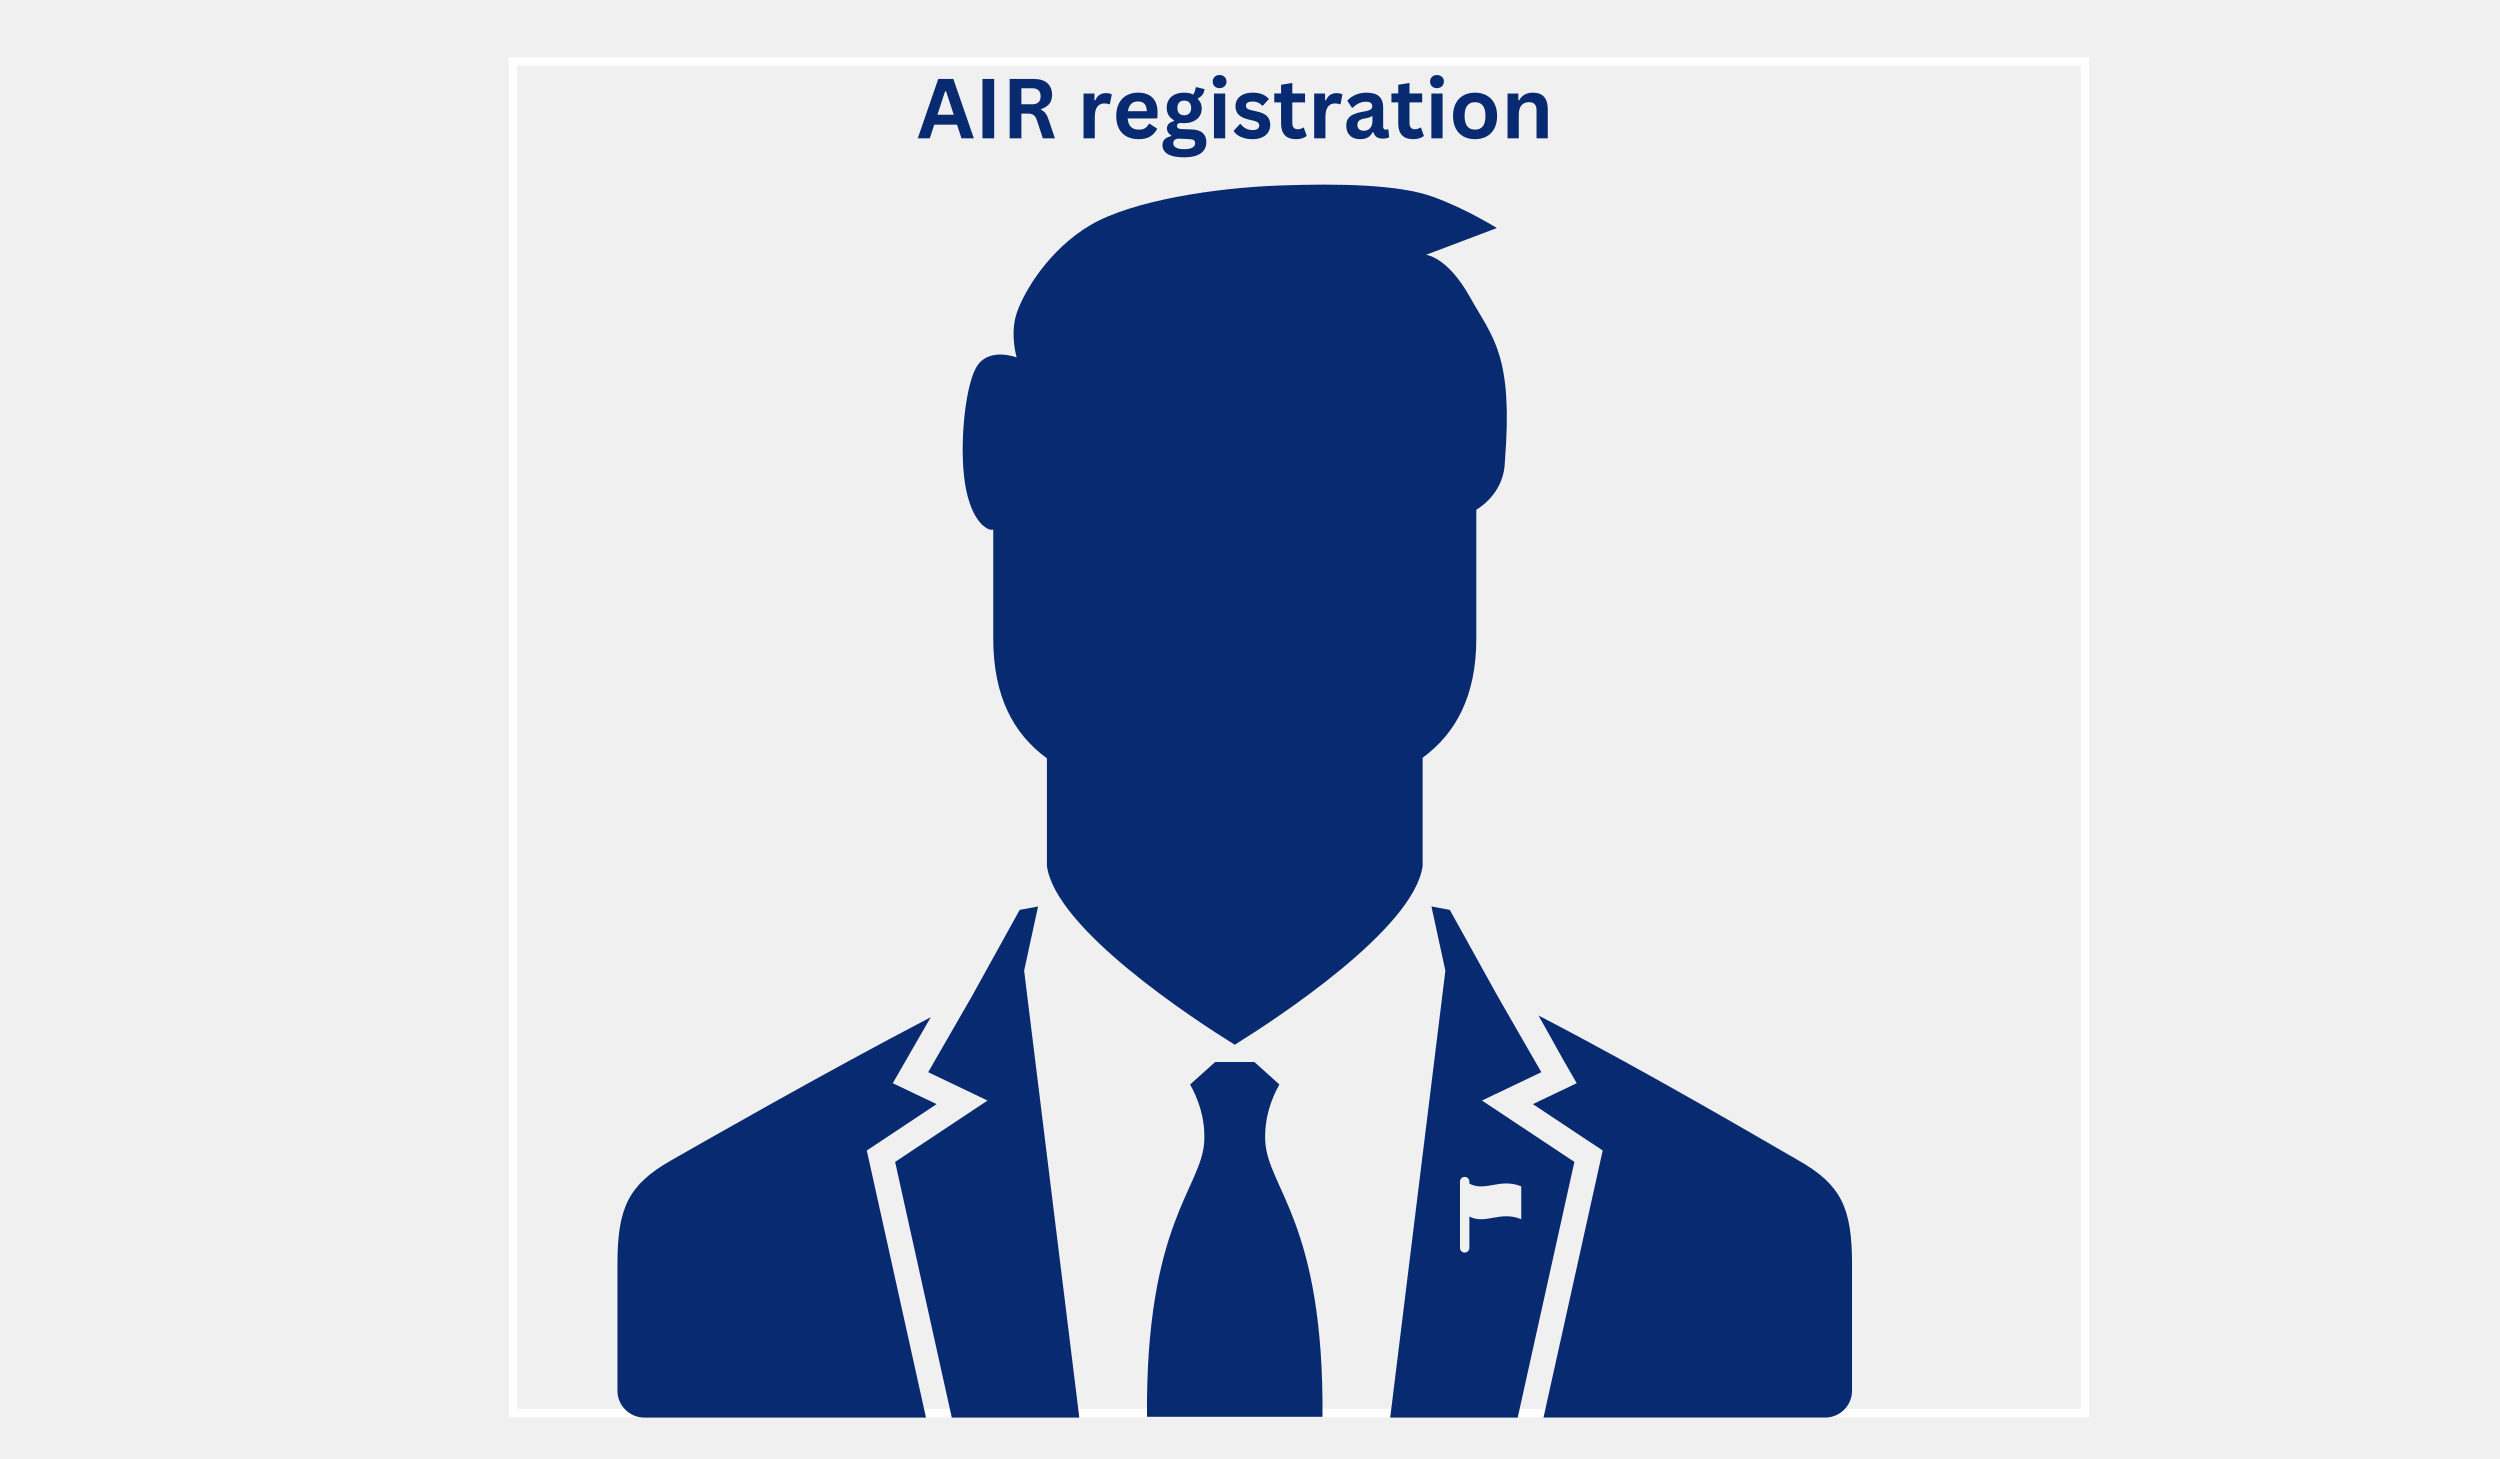
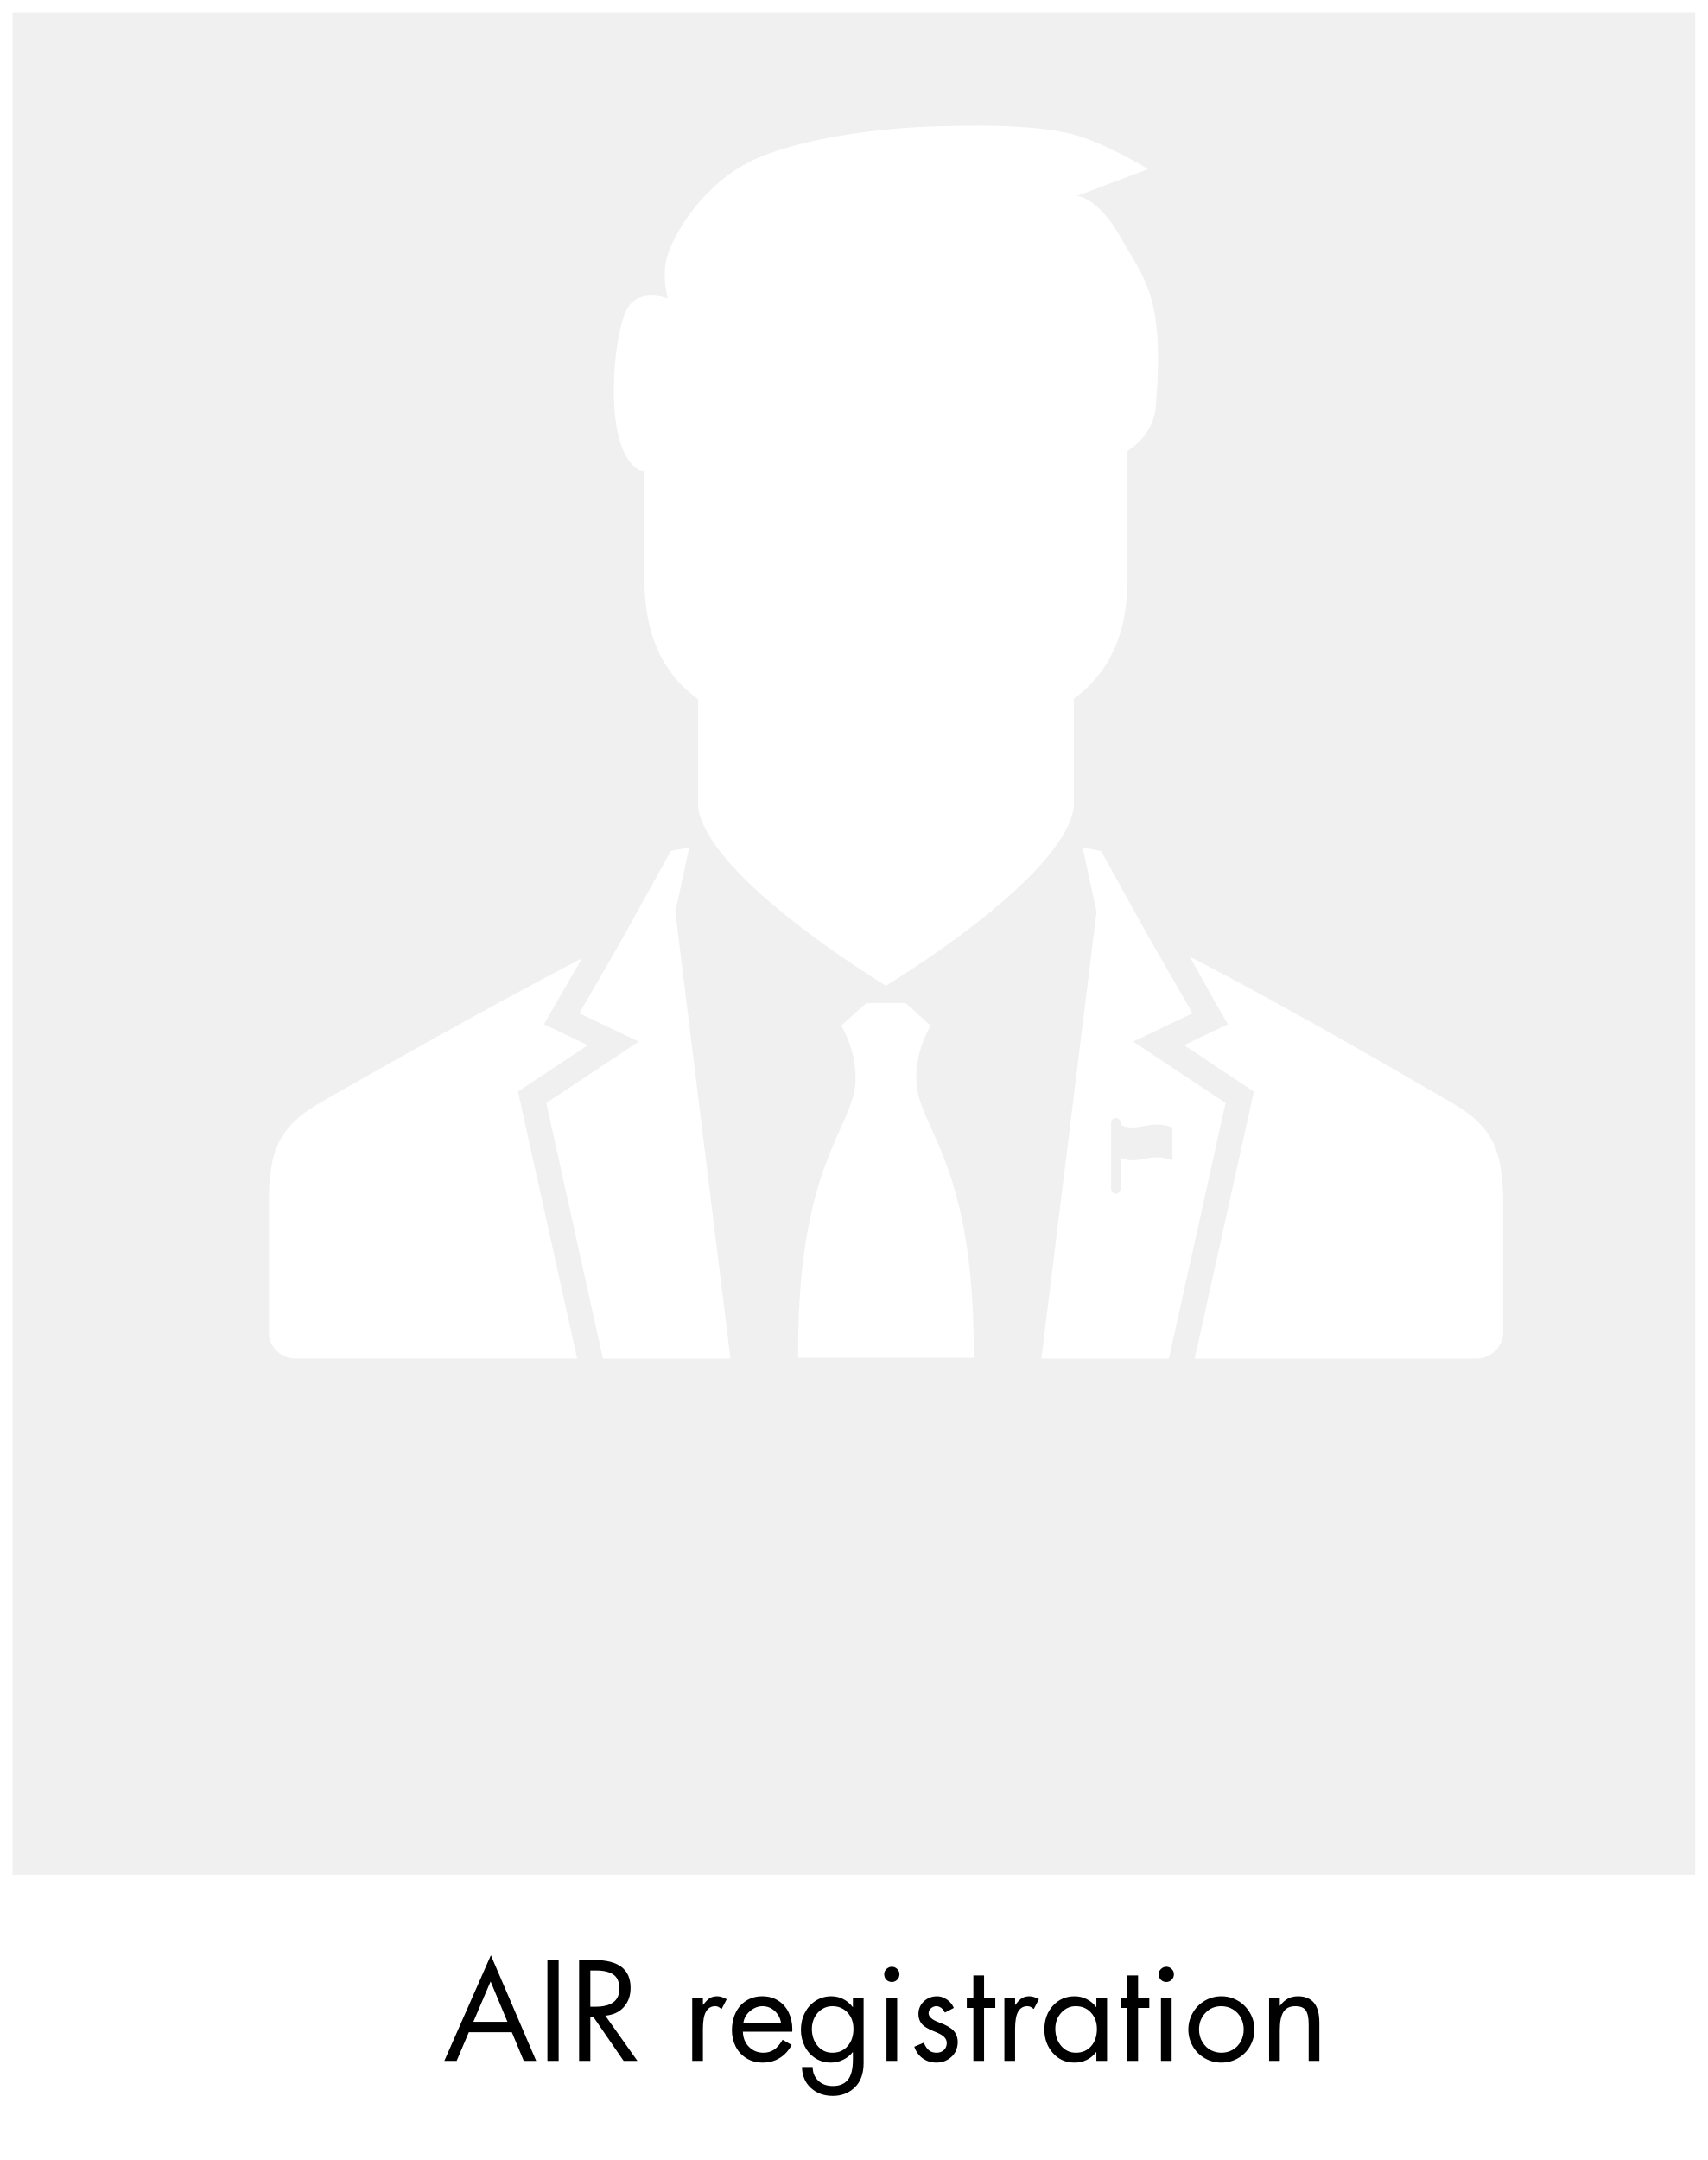
- <svg xmlns="http://www.w3.org/2000/svg" width="1200" zoomAndPan="magnify" viewBox="0 0 900 525" height="700" preserveAspectRatio="xMidYMid meet" version="1.0">
+ <svg xmlns="http://www.w3.org/2000/svg" width="3400" zoomAndPan="magnify" viewBox="0 0 2550 3225" height="4300" preserveAspectRatio="xMidYMid meet" version="1.0">
  <defs>
    <g />
-     <clipPath id="aa4707b4af">
-       <path d="M 183.16 20.602 L 752.078 20.602 L 752.078 510.168 L 183.16 510.168 Z M 183.16 20.602 " clip-rule="nonzero" />
+     <clipPath id="8175b4ad1f">
+       <path d="M 0 2799.246 L 2550 2799.246 L 2550 3225 L 0 3225 Z M 0 2799.246 " clip-rule="nonzero" />
    </clipPath>
-     <clipPath id="410ab54ff0">
-       <path d="M 222.402 366 L 338 366 L 338 510.277 L 222.402 510.277 Z M 222.402 366 " clip-rule="nonzero" />
+     <clipPath id="c8d190d023">
+       <path d="M 401.613 1430 L 878 1430 L 878 2028.363 L 401.613 2028.363 Z M 401.613 1430 " clip-rule="nonzero" />
    </clipPath>
-     <clipPath id="ecf783e5c0">
-       <path d="M 322 326 L 389 326 L 389 510.277 L 322 510.277 Z M 322 326 " clip-rule="nonzero" />
+     <clipPath id="223d07b3cf">
+       <path d="M 815 1265 L 1091 1265 L 1091 2028.363 L 815 2028.363 Z M 815 1265 " clip-rule="nonzero" />
    </clipPath>
-     <clipPath id="d984781230">
-       <path d="M 551 365 L 667 365 L 667 510.277 L 551 510.277 Z M 551 365 " clip-rule="nonzero" />
+     <clipPath id="08999f843f">
+       <path d="M 1768 1428 L 2245 1428 L 2245 2028.363 L 1768 2028.363 Z M 1768 1428 " clip-rule="nonzero" />
    </clipPath>
-     <clipPath id="17c1cc0484">
-       <path d="M 412 382 L 477 382 L 477 510.277 L 412 510.277 Z M 412 382 " clip-rule="nonzero" />
-     </clipPath>
-     <clipPath id="7c15a10ef1">
-       <path d="M 500 326 L 567 326 L 567 510.277 L 500 510.277 Z M 500 326 " clip-rule="nonzero" />
+     <clipPath id="764e95783e">
+       <path d="M 1554 1265 L 1830 1265 L 1830 2028.363 L 1554 2028.363 Z M 1554 1265 " clip-rule="nonzero" />
    </clipPath>
  </defs>
-   <g clip-path="url(#aa4707b4af)">
-     <path stroke-linecap="butt" transform="matrix(0.748097, 0, 0, 0.748556, 183.1621, 20.60213)" fill="none" stroke-linejoin="miter" d="M -0.003 -0.001 L 760.484 -0.001 L 760.484 654.013 L -0.003 654.013 L -0.003 -0.001 " stroke="#ffffff" stroke-width="8" stroke-opacity="1" stroke-miterlimit="4" />
+   <path stroke-linecap="butt" transform="matrix(0.75, 0, 0, 0.75, 0.000116248, 0.00046875)" fill="none" stroke-linejoin="miter" d="M -0 -0.001 L 3400 -0.001 L 3400 4299.999 L -0 4299.999 L -0 -0.001 " stroke="#ffffff" stroke-width="50" stroke-opacity="1" stroke-miterlimit="4" />
+   <g clip-path="url(#8175b4ad1f)">
+     <path fill="#ffffff" d="M -90 2799.246 L 2602.266 2799.246 L 2602.266 3224.988 L -90 3224.988 Z M -90 2799.246 " fill-opacity="1" fill-rule="nonzero" />
  </g>
-   <g fill="#082a71" fill-opacity="1">
-     <g transform="translate(330.0697, 49.79494)">
+   <g fill="#000000" fill-opacity="1">
+     <g transform="translate(662.2795, 3077.001)">
      <g>
-         <path d="M 20.516 0 L 16.062 0 L 14.453 -4.922 L 6.266 -4.922 L 4.656 0 L 0.328 0 L 7.703 -21.375 L 13.125 -21.375 Z M 10.156 -16.906 L 7.406 -8.484 L 13.281 -8.484 L 10.531 -16.906 Z M 10.156 -16.906 " />
-       </g>
-     </g>
-     <g transform="translate(350.9041, 49.79494)">
-       <g>
-         <path d="M 7 0 L 2.781 0 L 2.781 -21.375 L 7 -21.375 Z M 7 0 " />
-       </g>
-     </g>
-     <g transform="translate(360.6999, 49.79494)">
-       <g>
-         <path d="M 2.781 0 L 2.781 -21.375 L 11.359 -21.375 C 13.566 -21.375 15.234 -20.863 16.359 -19.844 C 17.484 -18.82 18.047 -17.414 18.047 -15.625 C 18.047 -14.332 17.719 -13.27 17.062 -12.438 C 16.406 -11.613 15.426 -10.984 14.125 -10.547 L 14.125 -10.234 C 14.789 -9.941 15.332 -9.504 15.75 -8.922 C 16.164 -8.348 16.555 -7.5 16.922 -6.375 L 19.062 0 L 14.719 0 L 12.625 -6.391 C 12.414 -7.035 12.176 -7.535 11.906 -7.891 C 11.633 -8.242 11.289 -8.5 10.875 -8.656 C 10.469 -8.82 9.93 -8.906 9.266 -8.906 L 7 -8.906 L 7 0 Z M 10.844 -12.25 C 12.895 -12.25 13.922 -13.203 13.922 -15.109 C 13.922 -17.055 12.895 -18.031 10.844 -18.031 L 7 -18.031 L 7 -12.25 Z M 10.844 -12.25 " />
-       </g>
-     </g>
-     <g transform="translate(380.6862, 49.79494)">
-       <g />
-     </g>
-     <g transform="translate(387.7479, 49.79494)">
-       <g>
-         <path d="M 2.328 0 L 2.328 -16.125 L 6.25 -16.125 L 6.25 -13.719 L 6.562 -13.672 C 6.945 -14.566 7.457 -15.223 8.094 -15.641 C 8.727 -16.055 9.5 -16.266 10.406 -16.266 C 11.32 -16.266 12.02 -16.109 12.5 -15.797 L 11.812 -12.312 L 11.5 -12.25 C 11.238 -12.352 10.984 -12.43 10.734 -12.484 C 10.492 -12.535 10.203 -12.562 9.859 -12.562 C 8.723 -12.562 7.859 -12.16 7.266 -11.359 C 6.672 -10.566 6.375 -9.297 6.375 -7.547 L 6.375 0 Z M 2.328 0 " />
-       </g>
-     </g>
-     <g transform="translate(400.3948, 49.79494)">
-       <g>
-         <path d="M 15.938 -7.141 L 5.562 -7.141 C 5.688 -5.742 6.086 -4.723 6.766 -4.078 C 7.453 -3.441 8.383 -3.125 9.562 -3.125 C 10.488 -3.125 11.238 -3.297 11.812 -3.641 C 12.383 -3.992 12.848 -4.52 13.203 -5.219 L 13.5 -5.219 L 16.203 -3.5 C 15.672 -2.363 14.875 -1.441 13.812 -0.734 C 12.75 -0.035 11.332 0.312 9.562 0.312 C 7.895 0.312 6.453 -0.004 5.234 -0.641 C 4.023 -1.273 3.094 -2.219 2.438 -3.469 C 1.781 -4.719 1.453 -6.242 1.453 -8.047 C 1.453 -9.879 1.797 -11.426 2.484 -12.688 C 3.172 -13.945 4.102 -14.883 5.281 -15.5 C 6.469 -16.125 7.797 -16.438 9.266 -16.438 C 11.547 -16.438 13.289 -15.832 14.5 -14.625 C 15.719 -13.414 16.328 -11.641 16.328 -9.297 C 16.328 -8.453 16.297 -7.797 16.234 -7.328 Z M 12.453 -9.766 C 12.41 -10.992 12.125 -11.883 11.594 -12.438 C 11.062 -13 10.285 -13.281 9.266 -13.281 C 7.223 -13.281 6.02 -12.109 5.656 -9.766 Z M 12.453 -9.766 " />
-       </g>
-     </g>
-     <g transform="translate(417.9248, 49.79494)">
-       <g>
-         <path d="M 8.359 6.844 C 5.703 6.844 3.738 6.453 2.469 5.672 C 1.195 4.891 0.562 3.801 0.562 2.406 C 0.562 1.562 0.832 0.867 1.375 0.328 C 1.914 -0.211 2.695 -0.578 3.719 -0.766 L 3.719 -1.062 C 3.164 -1.395 2.77 -1.766 2.531 -2.172 C 2.289 -2.578 2.172 -3.047 2.172 -3.578 C 2.172 -4.879 3.016 -5.754 4.703 -6.203 L 4.703 -6.5 C 3.836 -7 3.188 -7.613 2.75 -8.344 C 2.312 -9.082 2.094 -9.973 2.094 -11.016 C 2.094 -12.086 2.336 -13.031 2.828 -13.844 C 3.316 -14.664 4.035 -15.301 4.984 -15.75 C 5.941 -16.207 7.082 -16.438 8.406 -16.438 C 9.75 -16.438 10.82 -16.203 11.625 -15.734 C 12.113 -16.453 12.398 -17.285 12.484 -18.234 L 12.797 -18.422 L 15.703 -17.703 C 15.609 -16.93 15.379 -16.285 15.016 -15.766 C 14.66 -15.242 14.102 -14.781 13.344 -14.375 L 13.344 -14.047 C 14.25 -13.242 14.703 -12.129 14.703 -10.703 C 14.703 -9.703 14.453 -8.805 13.953 -8.016 C 13.461 -7.234 12.738 -6.613 11.781 -6.156 C 10.832 -5.695 9.707 -5.469 8.406 -5.469 L 7.797 -5.484 C 7.398 -5.504 7.125 -5.516 6.969 -5.516 C 6.602 -5.516 6.312 -5.41 6.094 -5.203 C 5.883 -5.004 5.781 -4.75 5.781 -4.438 C 5.781 -4.102 5.914 -3.836 6.188 -3.641 C 6.469 -3.453 6.867 -3.348 7.391 -3.328 L 11 -3.203 C 14.57 -3.098 16.359 -1.562 16.359 1.406 C 16.359 2.445 16.094 3.375 15.562 4.188 C 15.031 5 14.172 5.645 12.984 6.125 C 11.797 6.602 10.254 6.844 8.359 6.844 Z M 8.406 -8.297 C 9.188 -8.297 9.797 -8.523 10.234 -8.984 C 10.672 -9.441 10.891 -10.098 10.891 -10.953 C 10.891 -11.797 10.672 -12.441 10.234 -12.891 C 9.797 -13.348 9.188 -13.578 8.406 -13.578 C 7.613 -13.578 7.004 -13.348 6.578 -12.891 C 6.148 -12.441 5.938 -11.797 5.938 -10.953 C 5.938 -10.086 6.148 -9.426 6.578 -8.969 C 7.004 -8.52 7.613 -8.297 8.406 -8.297 Z M 8.359 3.906 C 9.742 3.906 10.75 3.707 11.375 3.312 C 12.008 2.926 12.328 2.422 12.328 1.797 C 12.328 1.285 12.164 0.91 11.844 0.672 C 11.52 0.441 11.008 0.316 10.312 0.297 L 7.125 0.141 C 7.008 0.141 6.906 0.133 6.812 0.125 C 6.727 0.113 6.641 0.109 6.547 0.109 C 5.867 0.109 5.348 0.254 4.984 0.547 C 4.629 0.848 4.453 1.254 4.453 1.766 C 4.453 2.453 4.781 2.977 5.438 3.344 C 6.094 3.719 7.066 3.906 8.359 3.906 Z M 8.359 3.906 " />
-       </g>
-     </g>
-     <g transform="translate(434.6947, 49.79494)">
-       <g>
-         <path d="M 4.344 -18.047 C 3.613 -18.047 3.02 -18.27 2.562 -18.719 C 2.102 -19.164 1.875 -19.738 1.875 -20.438 C 1.875 -21.125 2.102 -21.688 2.562 -22.125 C 3.02 -22.57 3.613 -22.797 4.344 -22.797 C 4.832 -22.797 5.266 -22.691 5.641 -22.484 C 6.023 -22.285 6.32 -22.008 6.531 -21.656 C 6.738 -21.301 6.844 -20.895 6.844 -20.438 C 6.844 -19.977 6.738 -19.566 6.531 -19.203 C 6.32 -18.848 6.023 -18.566 5.641 -18.359 C 5.266 -18.148 4.832 -18.047 4.344 -18.047 Z M 2.328 0 L 2.328 -16.125 L 6.375 -16.125 L 6.375 0 Z M 2.328 0 " />
-       </g>
-     </g>
-     <g transform="translate(443.3793, 49.79494)">
-       <g>
-         <path d="M 7.547 0.312 C 6.441 0.312 5.43 0.18 4.516 -0.078 C 3.598 -0.336 2.816 -0.691 2.172 -1.141 C 1.523 -1.598 1.047 -2.117 0.734 -2.703 L 2.984 -5.125 L 3.281 -5.125 C 3.82 -4.406 4.457 -3.863 5.188 -3.5 C 5.914 -3.145 6.711 -2.969 7.578 -2.969 C 8.359 -2.969 8.945 -3.109 9.344 -3.391 C 9.75 -3.672 9.953 -4.078 9.953 -4.609 C 9.953 -5.016 9.805 -5.352 9.516 -5.625 C 9.234 -5.906 8.77 -6.125 8.125 -6.281 L 6 -6.797 C 4.395 -7.18 3.223 -7.766 2.484 -8.547 C 1.754 -9.328 1.391 -10.32 1.391 -11.531 C 1.391 -12.539 1.645 -13.414 2.156 -14.156 C 2.664 -14.895 3.383 -15.457 4.312 -15.844 C 5.25 -16.238 6.336 -16.438 7.578 -16.438 C 9.023 -16.438 10.223 -16.223 11.172 -15.797 C 12.129 -15.379 12.879 -14.82 13.422 -14.125 L 11.25 -11.781 L 10.969 -11.781 C 10.52 -12.289 10.016 -12.66 9.453 -12.891 C 8.891 -13.129 8.266 -13.25 7.578 -13.25 C 5.973 -13.25 5.172 -12.75 5.172 -11.75 C 5.172 -11.332 5.316 -10.988 5.609 -10.719 C 5.91 -10.457 6.438 -10.25 7.188 -10.094 L 9.188 -9.641 C 10.82 -9.297 12.016 -8.734 12.766 -7.953 C 13.523 -7.18 13.906 -6.145 13.906 -4.844 C 13.906 -3.812 13.648 -2.906 13.141 -2.125 C 12.629 -1.352 11.895 -0.754 10.938 -0.328 C 9.988 0.098 8.859 0.312 7.547 0.312 Z M 7.547 0.312 " />
-       </g>
-     </g>
-     <g transform="translate(458.2484, 49.79494)">
-       <g>
-         <path d="M 11.125 -3.844 L 12.172 -0.844 C 11.734 -0.488 11.18 -0.207 10.516 0 C 9.859 0.207 9.113 0.312 8.281 0.312 C 6.531 0.312 5.203 -0.16 4.297 -1.109 C 3.391 -2.066 2.938 -3.453 2.938 -5.266 L 2.938 -12.922 L 0.484 -12.922 L 0.484 -16.141 L 2.938 -16.141 L 2.938 -19.281 L 6.984 -19.938 L 6.984 -16.141 L 11.562 -16.141 L 11.562 -12.922 L 6.984 -12.922 L 6.984 -5.562 C 6.984 -4.758 7.148 -4.176 7.484 -3.812 C 7.816 -3.445 8.301 -3.266 8.938 -3.266 C 9.656 -3.266 10.281 -3.457 10.812 -3.844 Z M 11.125 -3.844 " />
-       </g>
-     </g>
-     <g transform="translate(470.7783, 49.79494)">
-       <g>
-         <path d="M 2.328 0 L 2.328 -16.125 L 6.25 -16.125 L 6.25 -13.719 L 6.562 -13.672 C 6.945 -14.566 7.457 -15.223 8.094 -15.641 C 8.727 -16.055 9.5 -16.266 10.406 -16.266 C 11.32 -16.266 12.02 -16.109 12.5 -15.797 L 11.812 -12.312 L 11.5 -12.25 C 11.238 -12.352 10.984 -12.43 10.734 -12.484 C 10.492 -12.535 10.203 -12.562 9.859 -12.562 C 8.723 -12.562 7.859 -12.16 7.266 -11.359 C 6.672 -10.566 6.375 -9.297 6.375 -7.547 L 6.375 0 Z M 2.328 0 " />
-       </g>
-     </g>
-     <g transform="translate(483.4251, 49.79494)">
-       <g>
-         <path d="M 6.281 0.312 C 5.25 0.312 4.352 0.125 3.594 -0.25 C 2.832 -0.633 2.25 -1.195 1.844 -1.938 C 1.438 -2.676 1.234 -3.562 1.234 -4.594 C 1.234 -5.539 1.438 -6.336 1.844 -6.984 C 2.25 -7.641 2.879 -8.172 3.734 -8.578 C 4.598 -8.992 5.723 -9.316 7.109 -9.547 C 8.066 -9.703 8.797 -9.867 9.297 -10.047 C 9.805 -10.234 10.145 -10.441 10.312 -10.672 C 10.488 -10.91 10.578 -11.211 10.578 -11.578 C 10.578 -12.098 10.395 -12.492 10.031 -12.766 C 9.676 -13.035 9.082 -13.172 8.25 -13.172 C 7.352 -13.172 6.5 -12.969 5.688 -12.562 C 4.875 -12.164 4.172 -11.645 3.578 -11 L 3.281 -11 L 1.594 -13.547 C 2.414 -14.453 3.414 -15.16 4.594 -15.672 C 5.77 -16.18 7.055 -16.438 8.453 -16.438 C 10.586 -16.438 12.129 -15.984 13.078 -15.078 C 14.035 -14.172 14.516 -12.883 14.516 -11.219 L 14.516 -4.203 C 14.516 -3.484 14.832 -3.125 15.469 -3.125 C 15.707 -3.125 15.945 -3.172 16.188 -3.266 L 16.391 -3.203 L 16.672 -0.375 C 16.453 -0.227 16.141 -0.109 15.734 -0.016 C 15.336 0.066 14.898 0.109 14.422 0.109 C 13.461 0.109 12.711 -0.07 12.172 -0.438 C 11.629 -0.812 11.238 -1.391 11 -2.172 L 10.703 -2.203 C 9.91 -0.523 8.438 0.312 6.281 0.312 Z M 7.578 -2.719 C 8.504 -2.719 9.25 -3.031 9.812 -3.656 C 10.375 -4.289 10.656 -5.164 10.656 -6.281 L 10.656 -7.922 L 10.375 -7.984 C 10.133 -7.785 9.816 -7.617 9.422 -7.484 C 9.023 -7.359 8.457 -7.234 7.719 -7.109 C 6.844 -6.961 6.211 -6.707 5.828 -6.344 C 5.441 -5.988 5.25 -5.488 5.25 -4.844 C 5.25 -4.145 5.453 -3.613 5.859 -3.25 C 6.266 -2.895 6.836 -2.719 7.578 -2.719 Z M 7.578 -2.719 " />
-       </g>
-     </g>
-     <g transform="translate(500.4288, 49.79494)">
-       <g>
-         <path d="M 11.125 -3.844 L 12.172 -0.844 C 11.734 -0.488 11.18 -0.207 10.516 0 C 9.859 0.207 9.113 0.312 8.281 0.312 C 6.531 0.312 5.203 -0.16 4.297 -1.109 C 3.391 -2.066 2.938 -3.453 2.938 -5.266 L 2.938 -12.922 L 0.484 -12.922 L 0.484 -16.141 L 2.938 -16.141 L 2.938 -19.281 L 6.984 -19.938 L 6.984 -16.141 L 11.562 -16.141 L 11.562 -12.922 L 6.984 -12.922 L 6.984 -5.562 C 6.984 -4.758 7.148 -4.176 7.484 -3.812 C 7.816 -3.445 8.301 -3.266 8.938 -3.266 C 9.656 -3.266 10.281 -3.457 10.812 -3.844 Z M 11.125 -3.844 " />
-       </g>
-     </g>
-     <g transform="translate(512.9587, 49.79494)">
-       <g>
-         <path d="M 4.344 -18.047 C 3.613 -18.047 3.02 -18.27 2.562 -18.719 C 2.102 -19.164 1.875 -19.738 1.875 -20.438 C 1.875 -21.125 2.102 -21.688 2.562 -22.125 C 3.02 -22.57 3.613 -22.797 4.344 -22.797 C 4.832 -22.797 5.266 -22.691 5.641 -22.484 C 6.023 -22.285 6.32 -22.008 6.531 -21.656 C 6.738 -21.301 6.844 -20.895 6.844 -20.438 C 6.844 -19.977 6.738 -19.566 6.531 -19.203 C 6.32 -18.848 6.023 -18.566 5.641 -18.359 C 5.266 -18.148 4.832 -18.047 4.344 -18.047 Z M 2.328 0 L 2.328 -16.125 L 6.375 -16.125 L 6.375 0 Z M 2.328 0 " />
-       </g>
-     </g>
-     <g transform="translate(521.6433, 49.79494)">
-       <g>
-         <path d="M 9.375 0.312 C 7.789 0.312 6.398 -0.008 5.203 -0.656 C 4.016 -1.312 3.094 -2.266 2.438 -3.516 C 1.781 -4.766 1.453 -6.273 1.453 -8.047 C 1.453 -9.828 1.781 -11.344 2.438 -12.594 C 3.094 -13.852 4.016 -14.805 5.203 -15.453 C 6.398 -16.109 7.789 -16.438 9.375 -16.438 C 10.945 -16.438 12.328 -16.109 13.516 -15.453 C 14.711 -14.805 15.645 -13.852 16.312 -12.594 C 16.977 -11.344 17.312 -9.828 17.312 -8.047 C 17.312 -6.273 16.977 -4.766 16.312 -3.516 C 15.645 -2.266 14.711 -1.312 13.516 -0.656 C 12.328 -0.008 10.945 0.312 9.375 0.312 Z M 9.375 -3.125 C 11.875 -3.125 13.125 -4.766 13.125 -8.047 C 13.125 -9.754 12.801 -11.004 12.156 -11.797 C 11.52 -12.598 10.594 -13 9.375 -13 C 6.863 -13 5.609 -11.348 5.609 -8.047 C 5.609 -4.766 6.863 -3.125 9.375 -3.125 Z M 9.375 -3.125 " />
-       </g>
-     </g>
-     <g transform="translate(540.3869, 49.79494)">
-       <g>
-         <path d="M 2.328 0 L 2.328 -16.125 L 6.219 -16.125 L 6.219 -13.75 L 6.516 -13.688 C 7.523 -15.52 9.156 -16.438 11.406 -16.438 C 13.258 -16.438 14.625 -15.926 15.5 -14.906 C 16.375 -13.895 16.812 -12.422 16.812 -10.484 L 16.812 0 L 12.766 0 L 12.766 -9.984 C 12.766 -11.055 12.547 -11.828 12.109 -12.297 C 11.68 -12.773 11 -13.016 10.062 -13.016 C 8.895 -13.016 7.988 -12.641 7.344 -11.891 C 6.695 -11.141 6.375 -9.957 6.375 -8.344 L 6.375 0 Z M 2.328 0 " />
+         <path d="M 70.672 -157.703 L 138.344 0 L 119.781 0 L 102.016 -42.719 L 37.734 -42.719 L 19.562 0 L 1.203 0 Z M 44.516 -58.297 L 95.422 -58.297 L 70.266 -118.578 Z M 27.156 -150.516 Z M 27.156 -150.516 " />
      </g>
    </g>
  </g>
-   <g clip-path="url(#410ab54ff0)">
-     <path fill="#082a71" d="M 312.043 414.184 L 317.23 410.742 L 337.176 397.484 L 330.234 394.176 L 321.402 389.961 L 326.277 381.473 L 335.082 366.184 C 295.66 386.754 250.496 412.676 241.613 417.734 C 226.141 426.527 222.281 434.887 222.281 455.234 L 222.281 500.664 C 222.281 505.988 226.637 510.328 231.945 510.328 L 333.355 510.328 L 313.391 420.258 Z M 312.043 414.184 " fill-opacity="1" fill-rule="nonzero" />
+   <g fill="#000000" fill-opacity="1">
+     <g transform="translate(801.8191, 3077.001)">
+       <g>
+         <path d="M 32.344 -150.516 L 32.344 0 L 15.578 0 L 15.578 -150.516 Z M 32.344 -150.516 " />
+       </g>
+     </g>
  </g>
-   <path fill="#082a71" d="M 444.508 376.109 C 459.129 367.023 509.047 334.484 512.145 311.746 L 512.145 272.781 C 524.195 263.969 531.473 250.406 531.473 229.832 L 531.473 183.523 C 534.105 181.91 541.477 176.516 541.754 166.258 C 544.812 127.773 537.453 121.77 529.234 107.039 C 521.016 92.301 513.367 91.734 513.367 91.734 L 538.871 82.098 C 538.871 82.098 527.559 75.016 515.637 70.766 C 503.707 66.516 482.766 65.945 460.094 66.801 C 437.43 67.652 407.676 72.188 392.656 80.969 C 377.641 89.754 368.57 105.051 366.023 112.699 C 363.477 120.352 366.004 128.684 366.004 128.684 C 366.004 128.684 355.539 124.602 351.293 132.531 C 347.039 140.469 345.062 163.699 347.895 176.734 C 350.723 189.773 356.566 190.715 356.566 190.715 L 357.566 190.688 L 357.566 229.832 C 357.566 250.617 364.82 264.223 376.891 272.984 L 376.891 311.746 C 379.977 334.484 429.883 367.023 444.508 376.109 Z M 444.508 376.109 " fill-opacity="1" fill-rule="nonzero" />
-   <g clip-path="url(#ecf783e5c0)">
-     <path fill="#082a71" d="M 373.703 326.324 L 367.082 327.562 L 349.941 358.555 L 334.148 385.988 L 355.508 396.195 L 322.242 418.289 L 342.641 510.328 L 388.547 510.328 L 368.688 349.445 Z M 373.703 326.324 " fill-opacity="1" fill-rule="nonzero" />
+   <g fill="#000000" fill-opacity="1">
+     <g transform="translate(849.5301, 3077.001)">
+       <g>
+         <path d="M 38.125 -150.516 C 74.062 -150.516 92.031 -136.676 92.031 -109 C 92.031 -97.414 88.664 -87.863 81.938 -80.344 C 75.219 -72.82 66.004 -68.531 54.297 -67.469 L 102.203 0 L 81.641 0 L 36.125 -66.078 L 31.938 -66.078 L 31.938 0 L 15.172 0 L 15.172 -150.516 Z M 31.938 -80.844 L 39.328 -80.844 C 51.172 -80.844 60.117 -83.035 66.172 -87.422 C 72.234 -91.816 75.266 -98.609 75.266 -107.797 C 75.266 -117.773 72.301 -124.797 66.375 -128.859 C 60.445 -132.922 51.895 -134.953 40.719 -134.953 L 31.938 -134.953 Z M 31.938 -80.844 " />
+       </g>
+     </g>
  </g>
-   <g clip-path="url(#d984781230)">
-     <path fill="#082a71" d="M 647.422 417.734 C 638.441 412.629 593.746 386.246 553.879 365.598 L 562.738 381.469 L 567.617 389.957 L 558.781 394.172 L 551.84 397.48 L 571.785 410.738 L 576.973 414.176 L 575.629 420.254 L 555.66 510.324 L 657.07 510.324 C 662.383 510.324 666.734 505.984 666.734 500.66 L 666.734 455.23 C 666.738 434.887 662.879 426.523 647.422 417.734 Z M 647.422 417.734 " fill-opacity="1" fill-rule="nonzero" />
+   <g fill="#000000" fill-opacity="1">
+     <g transform="translate(1019.213, 3077.001)">
+       <g>
+         <path d="M 58.297 -77.453 C 56.691 -78.648 55.191 -79.645 53.797 -80.438 C 52.398 -81.238 50.703 -81.641 48.703 -81.641 C 42.711 -81.641 38.156 -78.977 35.031 -73.656 C 31.906 -68.332 30.344 -59.75 30.344 -47.906 L 30.344 0 L 14.375 0 L 14.375 -93.828 L 30.344 -93.828 L 30.344 -83.641 L 30.75 -83.641 C 34.602 -88.828 38.023 -92.254 41.016 -93.922 C 44.016 -95.586 47.508 -96.422 51.5 -96.422 C 53.895 -96.422 56.32 -96.02 58.781 -95.219 C 61.25 -94.414 63.613 -93.352 65.875 -92.031 Z M 58.297 -77.453 " />
+       </g>
+     </g>
  </g>
-   <g clip-path="url(#17c1cc0484)">
-     <path fill="#082a71" d="M 460.578 390.414 L 451.562 382.309 L 437.461 382.309 L 428.438 390.414 C 431.242 395.398 433.918 402.418 433.535 410.75 C 432.754 427.645 412.355 440.004 412.918 510.047 L 476.098 510.047 C 476.664 440.008 456.27 427.645 455.488 410.75 C 455.098 402.418 457.773 395.398 460.578 390.414 Z M 460.578 390.414 " fill-opacity="1" fill-rule="nonzero" />
+   <g fill="#000000" fill-opacity="1">
+     <g transform="translate(1086.089, 3077.001)">
+       <g>
+         <path d="M 96.812 -43.516 L 23.156 -43.516 C 23.426 -34.203 26.488 -26.648 32.344 -20.859 C 38.195 -15.066 45.383 -12.172 53.906 -12.172 C 59.883 -12.172 65.172 -13.703 69.766 -16.766 C 74.359 -19.828 78.582 -24.754 82.438 -31.547 L 96.016 -23.75 C 91.492 -15.363 85.539 -8.875 78.156 -4.281 C 70.77 0.301 62.285 2.594 52.703 2.594 C 43.516 2.594 35.395 0.398 28.344 -3.984 C 21.289 -8.379 15.93 -14.27 12.266 -21.656 C 8.609 -29.039 6.781 -37.062 6.781 -45.719 C 6.781 -55.301 8.609 -63.953 12.266 -71.672 C 15.93 -79.391 21.223 -85.441 28.141 -89.828 C 35.066 -94.223 43.117 -96.422 52.297 -96.422 C 61.211 -96.422 69.098 -94.254 75.953 -89.922 C 82.805 -85.598 88.031 -79.645 91.625 -72.062 C 95.219 -64.477 97.016 -55.961 97.016 -46.516 C 97.016 -45.578 96.945 -44.578 96.812 -43.516 Z M 80.047 -57.094 C 78.711 -64.414 75.453 -70.336 70.266 -74.859 C 65.078 -79.379 59.156 -81.641 52.5 -81.641 C 45.977 -81.641 39.852 -79.273 34.125 -74.547 C 28.406 -69.828 25.016 -64.008 23.953 -57.094 Z M 80.047 -57.094 " />
+       </g>
+     </g>
  </g>
-   <g clip-path="url(#7c15a10ef1)">
-     <path fill="#082a71" d="M 533.508 396.195 L 554.875 385.988 L 538.75 357.93 C 538.746 357.93 538.746 357.918 538.734 357.918 L 538.41 357.332 L 538.316 357.156 C 538.316 357.156 538.316 357.156 538.324 357.156 L 521.934 327.562 L 515.316 326.328 L 520.336 349.445 L 500.473 510.332 L 546.375 510.332 L 566.777 418.289 Z M 528.977 437.961 L 528.977 449.242 C 528.977 450.176 528.223 450.934 527.281 450.934 C 526.348 450.934 525.59 450.176 525.59 449.242 L 525.59 425.371 C 525.59 424.438 526.348 423.68 527.281 423.68 C 528.223 423.68 528.977 424.438 528.977 425.371 L 528.977 426.133 C 534.957 429.129 539.879 423.973 547.645 427.078 L 547.645 438.898 C 539.887 435.785 534.953 440.945 528.977 437.961 Z M 528.977 437.961 " fill-opacity="1" fill-rule="nonzero" />
+   <g fill="#000000" fill-opacity="1">
+     <g transform="translate(1189.695, 3077.001)">
+       <g>
+         <path d="M 83.844 -80.453 L 83.844 -93.828 L 99.812 -93.828 L 99.812 3.391 C 99.812 19.098 95.422 31.176 86.641 39.625 C 77.859 48.07 66.945 52.297 53.906 52.297 C 40.594 52.297 29.645 48.336 21.062 40.422 C 12.477 32.504 8.051 22.094 7.781 9.188 L 23.75 9.188 C 23.75 17.438 26.508 24.223 32.031 29.547 C 37.562 34.867 44.852 37.531 53.906 37.531 C 63.75 37.531 71.195 34.469 76.25 28.344 C 81.312 22.219 83.844 12.102 83.844 -2 L 83.844 -12.969 L 83.438 -12.969 C 79.719 -8.188 74.961 -4.395 69.172 -1.594 C 63.379 1.195 57.289 2.594 50.906 2.594 C 42.25 2.594 34.523 0.398 27.734 -3.984 C 20.953 -8.379 15.664 -14.336 11.875 -21.859 C 8.082 -29.379 6.188 -37.598 6.188 -46.516 C 6.188 -55.691 8.148 -64.109 12.078 -71.766 C 16.004 -79.422 21.426 -85.441 28.344 -89.828 C 35.27 -94.223 42.988 -96.422 51.5 -96.422 C 58.02 -96.422 64.008 -95.02 69.469 -92.219 C 74.926 -89.426 79.582 -85.504 83.438 -80.453 Z M 53.094 -81.641 C 47.508 -81.641 42.391 -80.176 37.734 -77.25 C 33.078 -74.32 29.383 -70.227 26.656 -64.969 C 23.926 -59.719 22.562 -54.031 22.562 -47.906 C 22.562 -37.656 25.422 -29.133 31.141 -22.344 C 36.859 -15.562 44.242 -12.172 53.297 -12.172 C 62.742 -12.172 70.328 -15.5 76.047 -22.156 C 81.773 -28.812 84.641 -37.328 84.641 -47.703 C 84.641 -57.691 81.676 -65.844 75.75 -72.156 C 69.832 -78.477 62.281 -81.641 53.094 -81.641 Z M 53.094 -81.641 " />
+       </g>
+     </g>
+   </g>
+   <g fill="#000000" fill-opacity="1">
+     <g transform="translate(1305.479, 3077.001)">
+       <g>
+         <path d="M 34.141 -93.828 L 34.141 0 L 18.172 0 L 18.172 -93.828 Z M 14.766 -129.562 C 14.766 -132.488 15.93 -135.047 18.266 -137.234 C 20.598 -139.43 23.227 -140.531 26.156 -140.531 C 29.219 -140.531 31.879 -139.43 34.141 -137.234 C 36.398 -135.047 37.531 -132.488 37.531 -129.562 C 37.531 -126.094 36.398 -123.258 34.141 -121.062 C 31.879 -118.875 29.219 -117.781 26.156 -117.781 C 23.094 -117.781 20.426 -118.844 18.156 -120.969 C 15.895 -123.102 14.766 -125.969 14.766 -129.562 Z M 14.766 -129.562 " />
+       </g>
+     </g>
+   </g>
+   <g fill="#000000" fill-opacity="1">
+     <g transform="translate(1357.782, 3077.001)">
+       <g>
+         <path d="M 53.094 -72.062 C 51.633 -75.125 49.77 -77.484 47.5 -79.141 C 45.238 -80.805 42.848 -81.641 40.328 -81.641 C 37.398 -81.641 34.738 -80.609 32.344 -78.547 C 29.945 -76.484 28.75 -74.055 28.75 -71.266 C 28.75 -65.805 33.973 -61.18 44.422 -57.391 C 54.867 -53.598 62.117 -49.438 66.172 -44.906 C 70.234 -40.383 72.266 -34.734 72.266 -27.953 C 72.266 -22.754 71.066 -17.895 68.672 -13.375 C 66.273 -8.852 62.582 -5.062 57.594 -2 C 52.602 1.062 46.914 2.594 40.531 2.594 C 32.812 2.594 26.02 0.531 20.156 -3.594 C 14.301 -7.719 10.047 -13.57 7.391 -21.156 L 21.562 -27.156 C 23.957 -21.562 26.648 -17.664 29.641 -15.469 C 32.641 -13.27 36.332 -12.172 40.719 -12.172 C 45.25 -12.172 48.91 -13.535 51.703 -16.266 C 54.492 -18.992 55.891 -22.422 55.891 -26.547 C 55.891 -30.004 54.625 -33.031 52.094 -35.625 C 49.57 -38.227 44.945 -40.859 38.219 -43.516 C 31.5 -46.18 26.281 -48.844 22.562 -51.5 C 16.707 -55.758 13.711 -61.883 13.578 -69.875 C 13.578 -77.32 16.238 -83.609 21.562 -88.734 C 26.883 -93.859 33.535 -96.422 41.516 -96.422 C 46.578 -96.422 51.438 -94.82 56.094 -91.625 C 60.75 -88.438 64.207 -84.242 66.469 -79.047 Z M 53.094 -72.062 " />
+       </g>
+     </g>
+   </g>
+   <g fill="#000000" fill-opacity="1">
+     <g transform="translate(1437.433, 3077.001)">
+       <g>
+         <path d="M 31.938 -127.562 L 31.938 -93.828 L 48.703 -93.828 L 48.703 -79.047 L 31.938 -79.047 L 31.938 0 L 15.969 0 L 15.969 -79.047 L 6.188 -79.047 L 6.188 -93.828 L 15.969 -93.828 L 15.969 -127.562 Z M 31.938 -127.562 " />
+       </g>
+     </g>
+   </g>
+   <g fill="#000000" fill-opacity="1">
+     <g transform="translate(1485.344, 3077.001)">
+       <g>
+         <path d="M 58.297 -77.453 C 56.691 -78.648 55.191 -79.645 53.797 -80.438 C 52.398 -81.238 50.703 -81.641 48.703 -81.641 C 42.711 -81.641 38.156 -78.977 35.031 -73.656 C 31.906 -68.332 30.344 -59.75 30.344 -47.906 L 30.344 0 L 14.375 0 L 14.375 -93.828 L 30.344 -93.828 L 30.344 -83.641 L 30.75 -83.641 C 34.602 -88.828 38.023 -92.254 41.016 -93.922 C 44.016 -95.586 47.508 -96.422 51.5 -96.422 C 53.895 -96.422 56.32 -96.02 58.781 -95.219 C 61.25 -94.414 63.613 -93.352 65.875 -92.031 Z M 58.297 -77.453 " />
+       </g>
+     </g>
+   </g>
+   <g fill="#000000" fill-opacity="1">
+     <g transform="translate(1552.219, 3077.001)">
+       <g>
+         <path d="M 84.844 -80.453 L 84.844 -93.828 L 100.812 -93.828 L 100.812 0 L 84.844 0 L 84.844 -12.969 L 84.438 -12.969 C 76.188 -2.594 65.41 2.594 52.109 2.594 C 39.055 2.594 28.305 -2.195 19.859 -11.781 C 11.41 -21.363 7.188 -33.008 7.188 -46.719 C 7.188 -61.082 11.441 -72.957 19.953 -82.344 C 28.473 -91.727 39.254 -96.422 52.297 -96.422 C 58.816 -96.422 64.836 -95.02 70.359 -92.219 C 75.891 -89.426 80.582 -85.504 84.438 -80.453 Z M 54.094 -81.641 C 45.582 -81.641 38.363 -78.379 32.438 -71.859 C 26.52 -65.336 23.562 -57.352 23.562 -47.906 C 23.562 -37.789 26.453 -29.305 32.234 -22.453 C 38.023 -15.598 45.379 -12.172 54.297 -12.172 C 63.742 -12.172 71.328 -15.43 77.047 -21.953 C 82.773 -28.473 85.641 -37.055 85.641 -47.703 C 85.641 -57.422 82.711 -65.504 76.859 -71.953 C 71.004 -78.41 63.414 -81.641 54.094 -81.641 Z M 54.094 -81.641 " />
+       </g>
+     </g>
+   </g>
+   <g fill="#000000" fill-opacity="1">
+     <g transform="translate(1667.404, 3077.001)">
+       <g>
+         <path d="M 31.938 -127.562 L 31.938 -93.828 L 48.703 -93.828 L 48.703 -79.047 L 31.938 -79.047 L 31.938 0 L 15.969 0 L 15.969 -79.047 L 6.188 -79.047 L 6.188 -93.828 L 15.969 -93.828 L 15.969 -127.562 Z M 31.938 -127.562 " />
+       </g>
+     </g>
+   </g>
+   <g fill="#000000" fill-opacity="1">
+     <g transform="translate(1715.315, 3077.001)">
+       <g>
+         <path d="M 34.141 -93.828 L 34.141 0 L 18.172 0 L 18.172 -93.828 Z M 14.766 -129.562 C 14.766 -132.488 15.93 -135.047 18.266 -137.234 C 20.598 -139.43 23.227 -140.531 26.156 -140.531 C 29.219 -140.531 31.879 -139.43 34.141 -137.234 C 36.398 -135.047 37.531 -132.488 37.531 -129.562 C 37.531 -126.094 36.398 -123.258 34.141 -121.062 C 31.879 -118.875 29.219 -117.781 26.156 -117.781 C 23.094 -117.781 20.426 -118.844 18.156 -120.969 C 15.895 -123.102 14.766 -125.969 14.766 -129.562 Z M 14.766 -129.562 " />
+       </g>
+     </g>
+   </g>
+   <g fill="#000000" fill-opacity="1">
+     <g transform="translate(1767.617, 3077.001)">
+       <g>
+         <path d="M 6.781 -46.719 C 6.781 -55.633 8.977 -63.953 13.375 -71.672 C 17.77 -79.391 23.758 -85.441 31.344 -89.828 C 38.926 -94.223 47.176 -96.422 56.094 -96.422 C 65.008 -96.422 73.227 -94.223 80.75 -89.828 C 88.27 -85.441 94.258 -79.422 98.719 -71.766 C 103.176 -64.109 105.406 -55.758 105.406 -46.719 C 105.406 -37.801 103.207 -29.516 98.812 -21.859 C 94.426 -14.203 88.438 -8.211 80.844 -3.891 C 73.258 0.43 65.008 2.594 56.094 2.594 C 47.176 2.594 38.891 0.398 31.234 -3.984 C 23.586 -8.379 17.598 -14.398 13.266 -22.047 C 8.941 -29.703 6.781 -37.926 6.781 -46.719 Z M 55.891 -81.641 C 46.441 -81.641 38.555 -78.281 32.234 -71.562 C 25.91 -64.844 22.75 -56.625 22.75 -46.906 C 22.75 -39.719 24.477 -33.363 27.938 -27.844 C 31.406 -22.32 35.633 -18.328 40.625 -15.859 C 45.613 -13.398 50.77 -12.172 56.094 -12.172 C 62.219 -12.172 67.805 -13.602 72.859 -16.469 C 77.922 -19.332 81.945 -23.457 84.938 -28.844 C 87.938 -34.238 89.438 -40.258 89.438 -46.906 C 89.438 -53.031 88.07 -58.754 85.344 -64.078 C 82.613 -69.398 78.648 -73.656 73.453 -76.844 C 68.266 -80.039 62.41 -81.641 55.891 -81.641 Z M 55.891 -81.641 " />
+       </g>
+     </g>
+   </g>
+   <g fill="#000000" fill-opacity="1">
+     <g transform="translate(1879.808, 3077.001)">
+       <g>
+         <path d="M 90.234 0 L 74.266 0 L 74.266 -54.703 C 74.266 -64.148 72.832 -71 69.969 -75.25 C 67.102 -79.508 61.945 -81.641 54.5 -81.641 C 45.977 -81.641 39.953 -78.711 36.422 -72.859 C 32.898 -67.004 31.141 -58.086 31.141 -46.109 L 31.141 0 L 15.172 0 L 15.172 -93.828 L 31.141 -93.828 L 31.141 -82.438 L 31.547 -82.438 C 34.867 -86.969 38.691 -90.43 43.016 -92.828 C 47.336 -95.223 52.43 -96.422 58.297 -96.422 C 68.805 -96.422 76.754 -93.191 82.141 -86.734 C 87.535 -80.285 90.234 -70.27 90.234 -56.688 Z M 90.234 0 " />
+       </g>
+     </g>
+   </g>
+   <g clip-path="url(#c8d190d023)">
+     <path fill="#ffffff" d="M 773.418 1629.789 L 794.922 1615.52 L 877.648 1560.543 L 848.867 1546.809 L 812.223 1529.324 L 832.453 1494.121 L 868.969 1430.707 C 705.461 1516.035 518.137 1623.551 481.289 1644.523 C 417.121 1681 401.113 1715.672 401.113 1800.055 L 401.113 1988.488 C 401.113 2010.566 419.168 2028.566 441.191 2028.566 L 861.809 2028.566 L 778.992 1654.988 Z M 773.418 1629.789 " fill-opacity="1" fill-rule="nonzero" />
+   </g>
+   <path fill="#ffffff" d="M 1322.812 1471.875 C 1383.457 1434.195 1590.5 1299.23 1603.348 1204.93 L 1603.348 1043.324 C 1653.34 1006.77 1683.523 950.52 1683.523 865.176 L 1683.523 673.105 C 1694.434 666.426 1725.004 644.051 1726.168 601.496 C 1738.852 441.883 1708.316 416.98 1674.238 355.875 C 1640.141 294.75 1608.422 292.406 1608.422 292.406 L 1714.203 252.438 C 1714.203 252.438 1667.277 223.066 1617.84 205.434 C 1568.363 187.805 1481.504 185.441 1387.465 188.988 C 1293.461 192.512 1170.051 211.324 1107.762 247.746 C 1045.477 284.191 1007.871 347.641 997.293 379.355 C 986.734 411.09 997.219 445.648 997.219 445.648 C 997.219 445.648 953.816 428.719 936.203 461.617 C 918.555 494.535 910.359 590.883 922.102 644.953 C 933.84 699.027 958.082 702.941 958.082 702.941 L 962.215 702.828 L 962.215 865.176 C 962.215 951.387 992.309 1007.824 1042.375 1044.152 L 1042.375 1204.93 C 1055.168 1299.23 1262.172 1434.195 1322.812 1471.875 Z M 1322.812 1471.875 " fill-opacity="1" fill-rule="nonzero" />
+   <g clip-path="url(#223d07b3cf)">
+     <path fill="#ffffff" d="M 1029.156 1265.391 L 1001.688 1270.523 L 930.594 1399.066 L 865.094 1512.859 L 953.688 1555.191 L 815.711 1646.828 L 900.316 2028.566 L 1090.723 2028.566 L 1008.352 1361.293 Z M 1029.156 1265.391 " fill-opacity="1" fill-rule="nonzero" />
+   </g>
+   <g clip-path="url(#08999f843f)">
+     <path fill="#ffffff" d="M 2164.43 1644.523 C 2127.176 1623.348 1941.809 1513.93 1776.457 1428.289 L 1813.191 1494.102 L 1833.426 1529.309 L 1796.781 1546.789 L 1768 1560.523 L 1850.723 1615.5 L 1872.23 1629.773 L 1866.656 1654.973 L 1783.84 2028.547 L 2204.453 2028.547 C 2226.477 2028.547 2244.531 2010.547 2244.531 1988.469 L 2244.531 1800.039 C 2244.551 1715.672 2228.547 1680.984 2164.43 1644.523 Z M 2164.43 1644.523 " fill-opacity="1" fill-rule="nonzero" />
+   </g>
+   <path fill="#ffffff" d="M 1389.477 1531.207 L 1352.074 1497.59 L 1293.59 1497.59 L 1256.172 1531.207 C 1267.801 1551.887 1278.895 1581 1277.309 1615.559 C 1274.078 1685.637 1189.473 1736.883 1191.797 2027.402 L 1453.852 2027.402 C 1456.195 1736.902 1371.605 1685.637 1368.355 1615.559 C 1366.75 1581 1377.848 1551.887 1389.477 1531.207 Z M 1389.477 1531.207 " fill-opacity="1" fill-rule="nonzero" />
+   <g clip-path="url(#764e95783e)">
+     <path fill="#ffffff" d="M 1691.961 1555.191 L 1780.59 1512.859 L 1713.707 1396.48 C 1713.688 1396.48 1713.688 1396.426 1713.633 1396.426 L 1712.285 1394.008 L 1711.898 1393.27 C 1711.898 1393.27 1711.898 1393.27 1711.934 1393.27 L 1643.961 1270.523 L 1616.508 1265.406 L 1637.332 1361.293 L 1554.941 2028.586 L 1745.332 2028.586 L 1829.957 1646.828 Z M 1673.168 1728.41 L 1673.168 1775.207 C 1673.168 1779.086 1670.047 1782.223 1666.133 1782.223 C 1662.258 1782.223 1659.117 1779.086 1659.117 1775.207 L 1659.117 1676.203 C 1659.117 1672.324 1662.258 1669.188 1666.133 1669.188 C 1670.047 1669.188 1673.168 1672.324 1673.168 1676.203 L 1673.168 1679.359 C 1697.977 1691.781 1718.379 1670.406 1750.59 1683.273 L 1750.59 1732.305 C 1718.414 1719.398 1697.961 1740.797 1673.168 1728.41 Z M 1673.168 1728.41 " fill-opacity="1" fill-rule="nonzero" />
  </g>
</svg>
